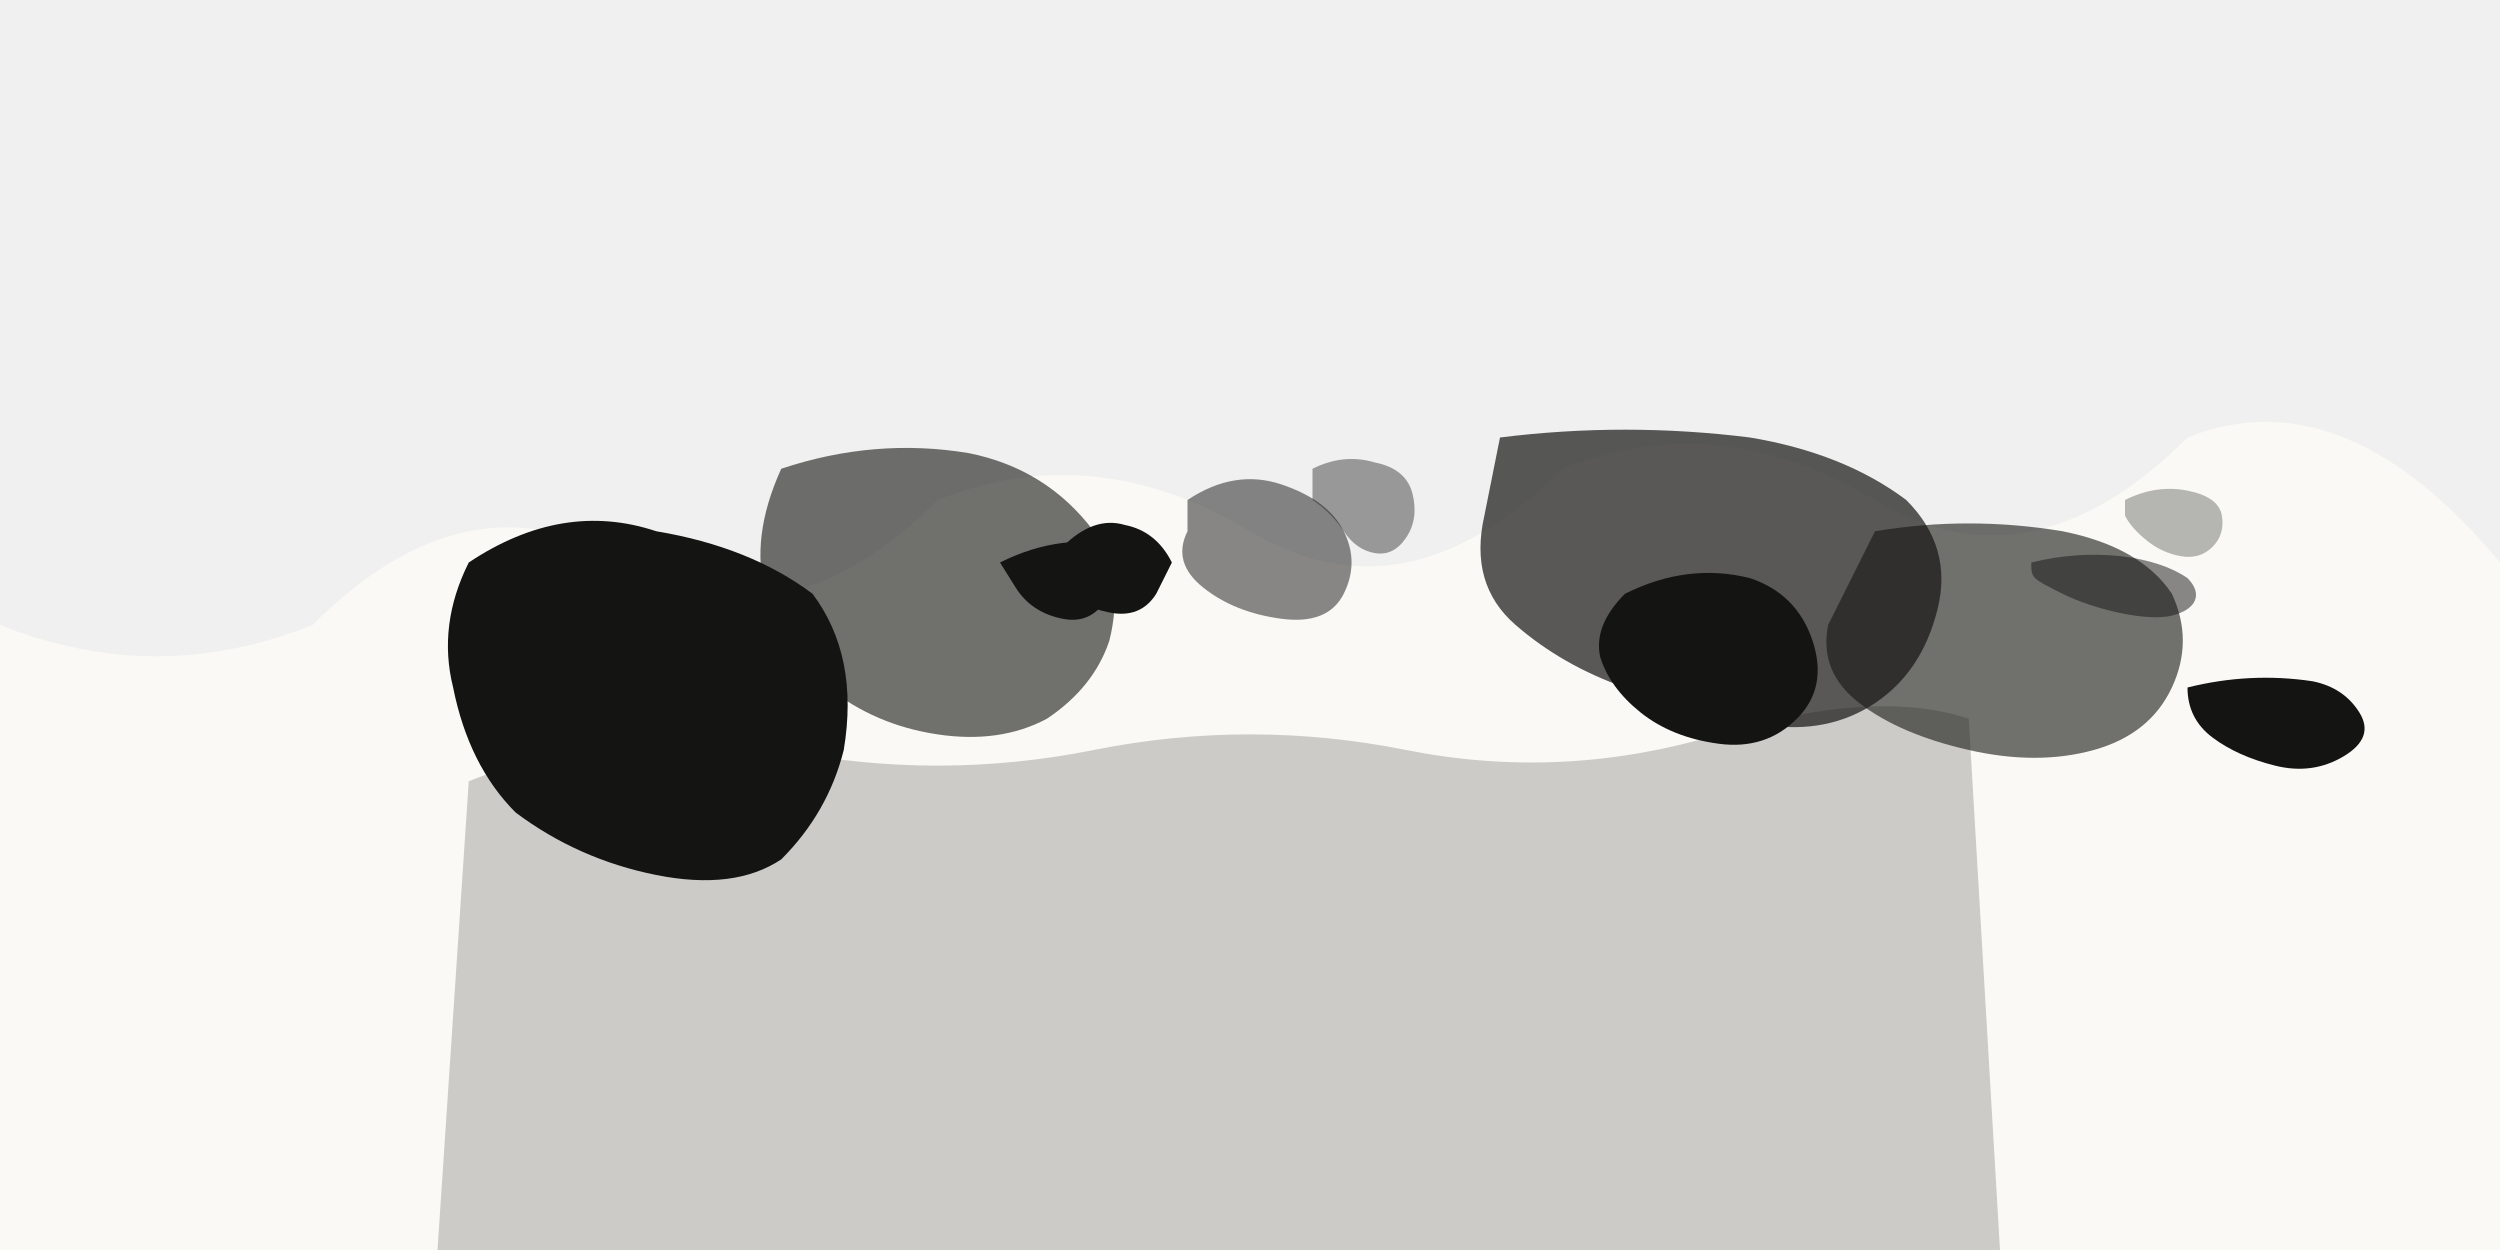
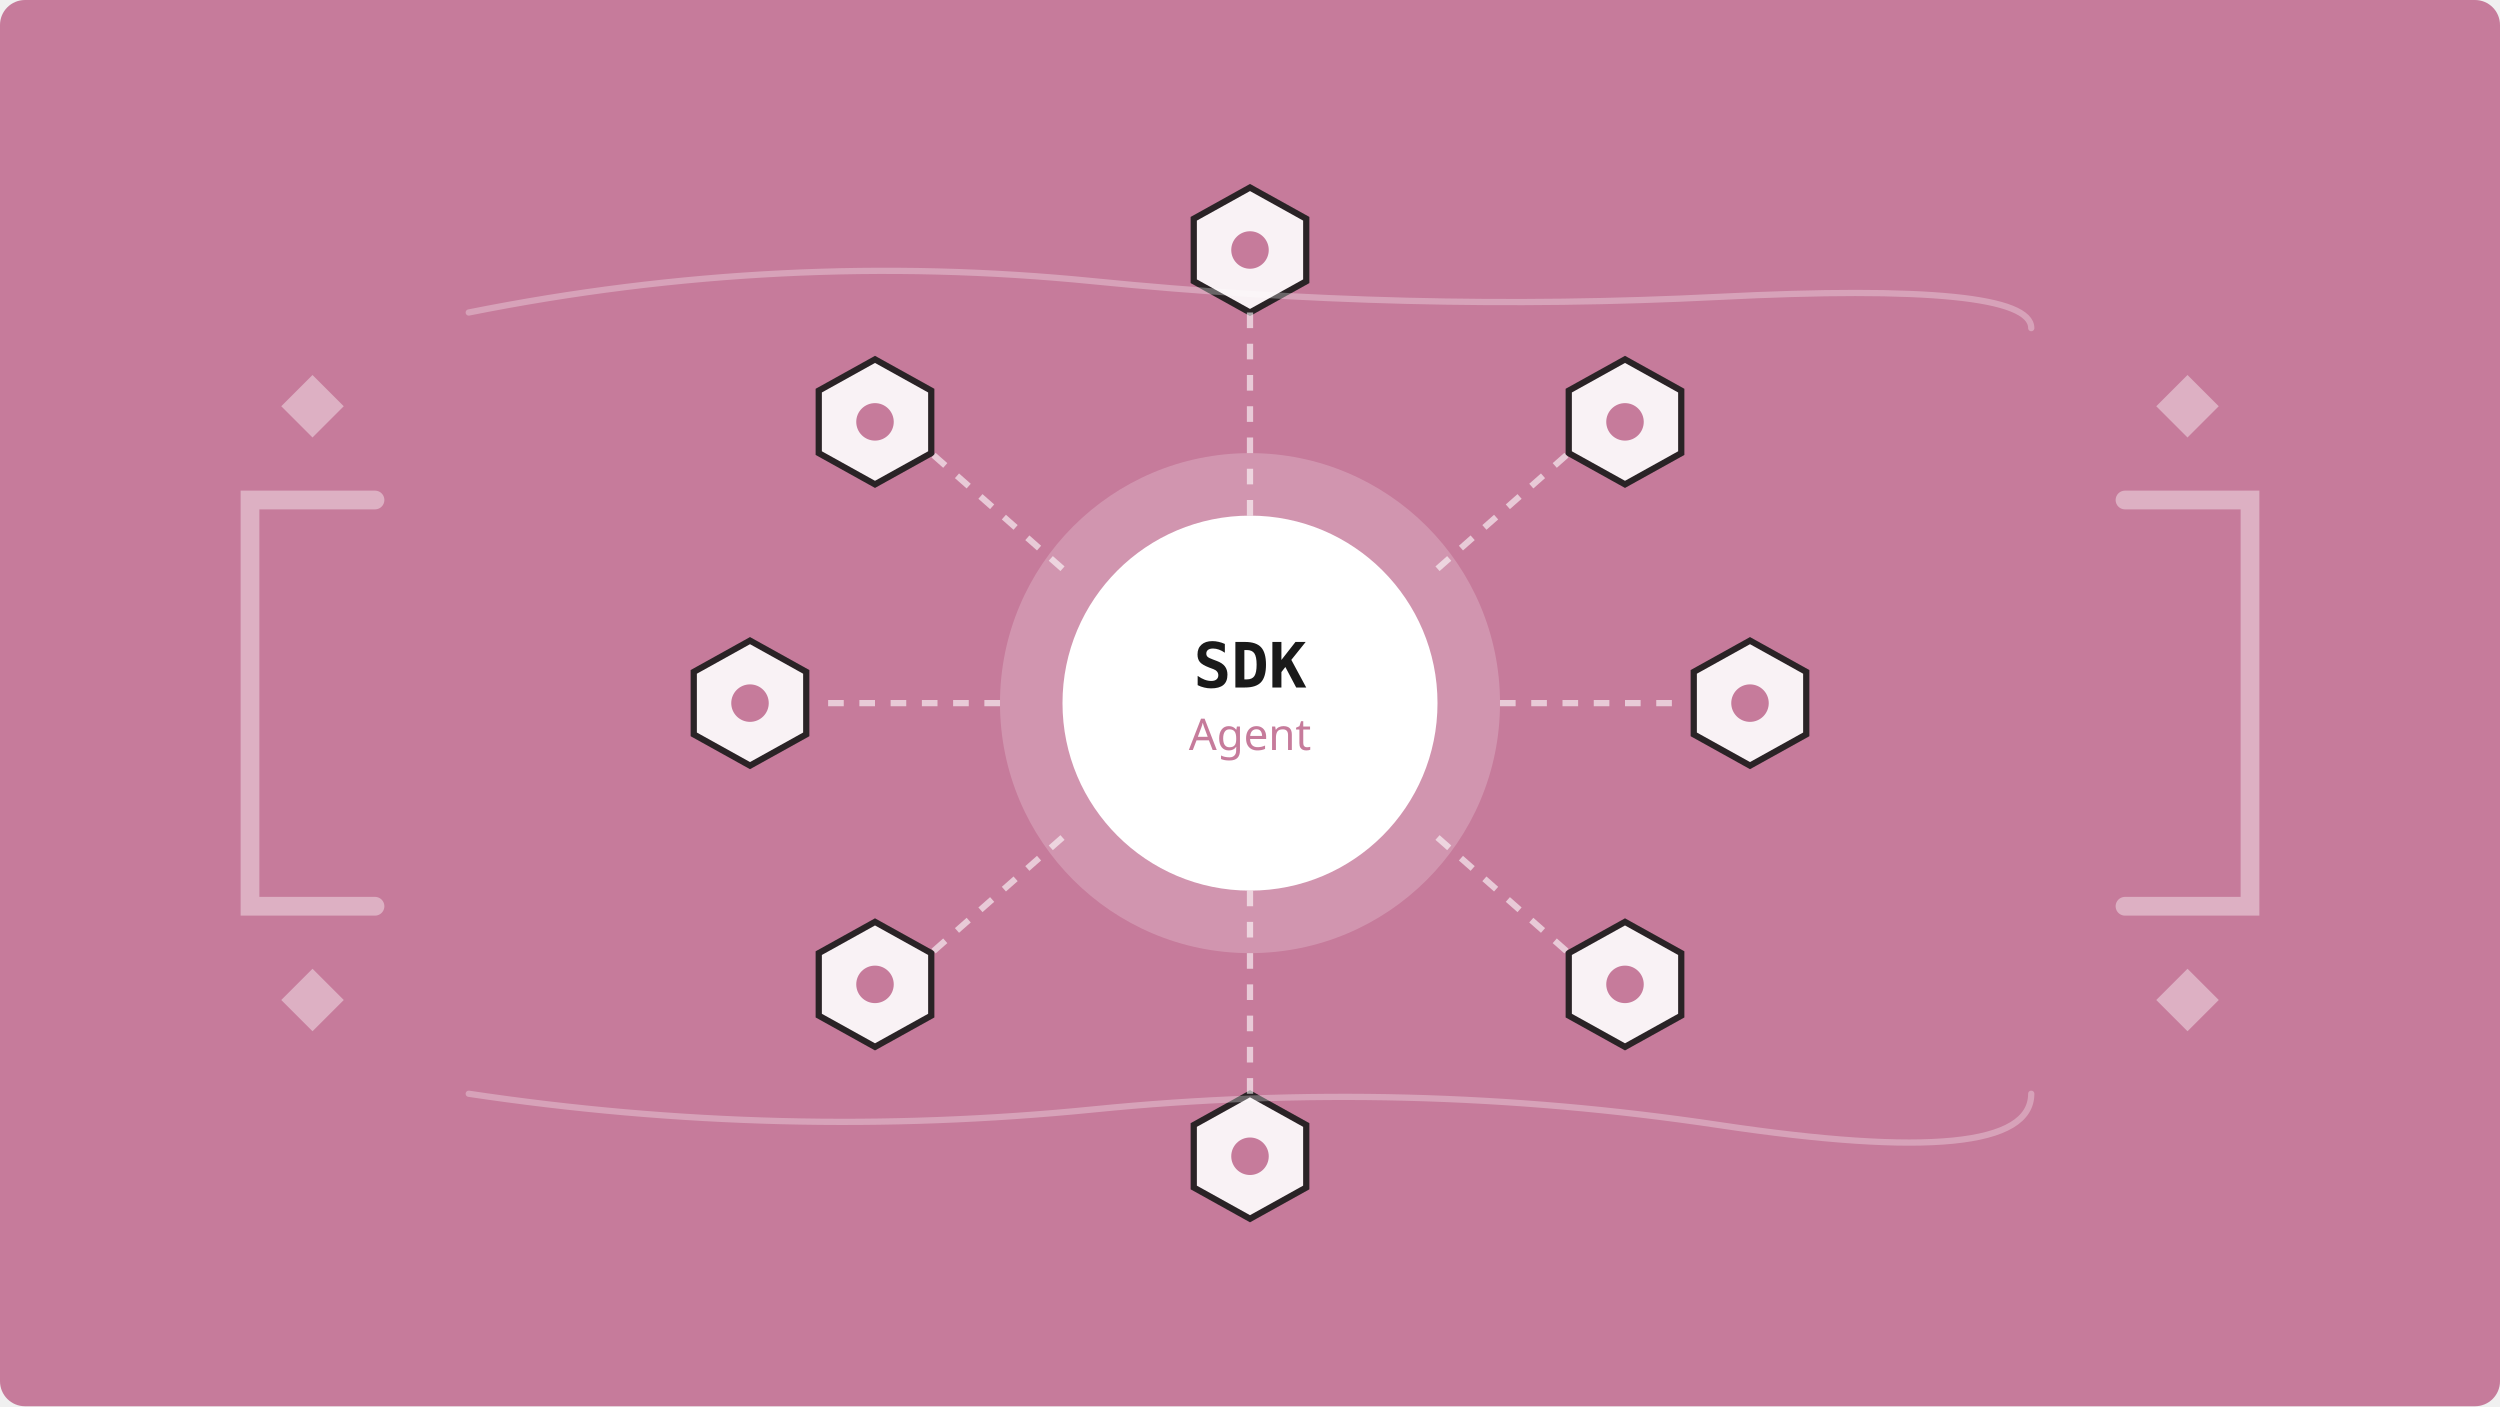
- <svg xmlns="http://www.w3.org/2000/svg" width="800" height="400" viewBox="0 0 800 400">
-   <path d="M100,200 Q150,150 200,180 T300,160 Q350,140 400,170 T500,150 Q550,130 600,160 T700,140 Q750,120 800,180 L800,400 L0,400 L0,200 Q50,220 100,200 Z" fill="#FAF9F5" />
-   <path d="M50,250 Q100,230 150,260 T250,240 Q300,220 350,250 T450,230 Q500,210 550,240 T650,220 Q700,200 750,230 L750,400 L0,400 L0,250 Q25,260 50,250 Z" fill="#FAF9F5" opacity="0.7" />
-   <path d="M150,180 Q180,160 210,170 Q240,175 260,190 Q275,210 270,240 Q265,260 250,275 Q235,285 210,280 Q185,275 165,260 Q150,245 145,220 Q140,200 150,180 Z" fill="#141413" />
-   <path d="M250,150 Q280,140 310,145 Q335,150 350,170 Q360,185 355,205 Q350,220 335,230 Q320,238 300,235 Q280,232 265,220 Q250,208 245,190 Q240,172 250,150 Z" fill="#141413" opacity="0.6" />
-   <path d="M320,180 Q340,170 360,175 L355,190 Q350,200 340,198 Q330,196 325,188 L320,180 Z" fill="#141413" />
-   <path d="M340,175 Q350,165 360,168 Q370,170 375,180 L370,190 Q365,198 355,196 Q345,194 340,188 L340,175 Z" fill="#141413" />
-   <path d="M380,160 Q395,150 410,155 Q425,160 430,170 Q435,180 430,190 Q425,200 410,198 Q395,196 385,188 Q375,180 380,170 L380,160 Z" fill="#141413" opacity="0.5" />
-   <path d="M420,150 Q430,145 440,148 Q450,150 452,158 Q454,166 450,172 Q446,178 440,177 Q434,176 430,170 Q426,164 420,160 L420,150 Z" fill="#141413" opacity="0.4" />
-   <path d="M480,140 Q520,135 560,140 Q590,145 610,160 Q625,175 620,195 Q615,215 600,225 Q585,235 565,232 Q545,229 520,220 Q500,213 485,200 Q470,187 475,165 L480,140 Z" fill="#141413" opacity="0.7" />
-   <path d="M520,190 Q540,180 560,185 Q575,190 580,205 Q585,220 575,230 Q565,240 550,238 Q535,236 525,228 Q515,220 512,210 Q510,200 520,190 Z" fill="#141413" />
-   <path d="M600,170 Q630,165 660,170 Q685,175 695,190 Q702,205 695,220 Q688,235 670,240 Q652,245 630,240 Q608,235 595,225 Q582,215 585,200 L600,170 Z" fill="#141413" opacity="0.6" />
-   <path d="M650,180 C670,175 690,178 700,185 C705,190 703,195 695,197 S670,195 660,190 S650,185 650,180 Z" fill="#141413" opacity="0.5" />
-   <path d="M680,160 Q690,155 700,157 Q710,159 711,165 Q712,171 708,175 Q704,179 698,178 Q692,177 687,173 Q682,169 680,165 L680,160 Z" fill="#141413" opacity="0.3" />
-   <path d="M150,250 Q200,230 250,240 Q300,250 350,240 Q400,230 450,240 Q500,250 550,235 Q600,220 630,230 L640,400 L140,400 L150,250 Z" fill="#141413" opacity="0.2" />
-   <path d="M700,220 Q720,215 740,218 Q750,220 755,228 Q760,236 750,242 Q740,248 728,245 Q716,242 708,236 Q700,230 700,220 Z" fill="#141413" />
+ <svg xmlns="http://www.w3.org/2000/svg" viewBox="0 0 800 450">
+   <rect width="800" height="450" fill="#C67B9B" rx="8" />
+   <g transform="translate(400, 225)">
+     <circle r="80" fill="#FFFFFF" opacity="0.2" />
+     <circle r="60" fill="#FFFFFF" />
+     <text x="0" y="-5" font-family="monospace" font-size="20" font-weight="bold" fill="#1A1A1A" text-anchor="middle">SDK</text>
+     <text x="0" y="15" font-family="sans-serif" font-size="14" fill="#C67B9B" text-anchor="middle">Agent</text>
+   </g>
+   <g opacity="0.9">
+     <g transform="translate(400, 80)">
+       <polygon points="0,-20 18,-10 18,10 0,20 -18,10 -18,-10" fill="#FFFFFF" stroke="#1A1A1A" stroke-width="2" />
+       <circle cx="0" cy="0" r="6" fill="#C67B9B" />
+     </g>
+     <g transform="translate(520, 135)">
+       <polygon points="0,-20 18,-10 18,10 0,20 -18,10 -18,-10" fill="#FFFFFF" stroke="#1A1A1A" stroke-width="2" />
+       <circle cx="0" cy="0" r="6" fill="#C67B9B" />
+     </g>
+     <g transform="translate(560, 225)">
+       <polygon points="0,-20 18,-10 18,10 0,20 -18,10 -18,-10" fill="#FFFFFF" stroke="#1A1A1A" stroke-width="2" />
+       <circle cx="0" cy="0" r="6" fill="#C67B9B" />
+     </g>
+     <g transform="translate(520, 315)">
+       <polygon points="0,-20 18,-10 18,10 0,20 -18,10 -18,-10" fill="#FFFFFF" stroke="#1A1A1A" stroke-width="2" />
+       <circle cx="0" cy="0" r="6" fill="#C67B9B" />
+     </g>
+     <g transform="translate(400, 370)">
+       <polygon points="0,-20 18,-10 18,10 0,20 -18,10 -18,-10" fill="#FFFFFF" stroke="#1A1A1A" stroke-width="2" />
+       <circle cx="0" cy="0" r="6" fill="#C67B9B" />
+     </g>
+     <g transform="translate(280, 315)">
+       <polygon points="0,-20 18,-10 18,10 0,20 -18,10 -18,-10" fill="#FFFFFF" stroke="#1A1A1A" stroke-width="2" />
+       <circle cx="0" cy="0" r="6" fill="#C67B9B" />
+     </g>
+     <g transform="translate(240, 225)">
+       <polygon points="0,-20 18,-10 18,10 0,20 -18,10 -18,-10" fill="#FFFFFF" stroke="#1A1A1A" stroke-width="2" />
+       <circle cx="0" cy="0" r="6" fill="#C67B9B" />
+     </g>
+     <g transform="translate(280, 135)">
+       <polygon points="0,-20 18,-10 18,10 0,20 -18,10 -18,-10" fill="#FFFFFF" stroke="#1A1A1A" stroke-width="2" />
+       <circle cx="0" cy="0" r="6" fill="#C67B9B" />
+     </g>
+   </g>
+   <g stroke="#FFFFFF" stroke-width="2" stroke-dasharray="5,5" opacity="0.6">
+     <line x1="400" y1="165" x2="400" y2="100" />
+     <line x1="460" y1="182" x2="502" y2="145" />
+     <line x1="480" y1="225" x2="540" y2="225" />
+     <line x1="460" y1="268" x2="502" y2="305" />
+     <line x1="400" y1="285" x2="400" y2="350" />
+     <line x1="340" y1="268" x2="298" y2="305" />
+     <line x1="320" y1="225" x2="260" y2="225" />
+     <line x1="340" y1="182" x2="298" y2="145" />
+   </g>
+   <g opacity="0.4">
+     <path d="M 120,160 L 80,160 L 80,290 L 120,290" fill="none" stroke="#FFFFFF" stroke-width="6" stroke-linecap="round" />
+     <path d="M 680,160 L 720,160 L 720,290 L 680,290" fill="none" stroke="#FFFFFF" stroke-width="6" stroke-linecap="round" />
+   </g>
+   <g opacity="0.3">
+     <path d="M 150,100 Q 250,80 350,90 T 550,95 T 650,105" fill="none" stroke="#FFFFFF" stroke-width="2" stroke-linecap="round" />
+     <path d="M 150,350 Q 250,365 350,355 T 550,360 T 650,350" fill="none" stroke="#FFFFFF" stroke-width="2" stroke-linecap="round" />
+   </g>
+   <g opacity="0.4" fill="#FFFFFF">
+     <polygon points="100,120 110,130 100,140 90,130" />
+     <polygon points="700,120 710,130 700,140 690,130" />
+     <polygon points="100,310 110,320 100,330 90,320" />
+     <polygon points="700,310 710,320 700,330 690,320" />
+   </g>
</svg>
